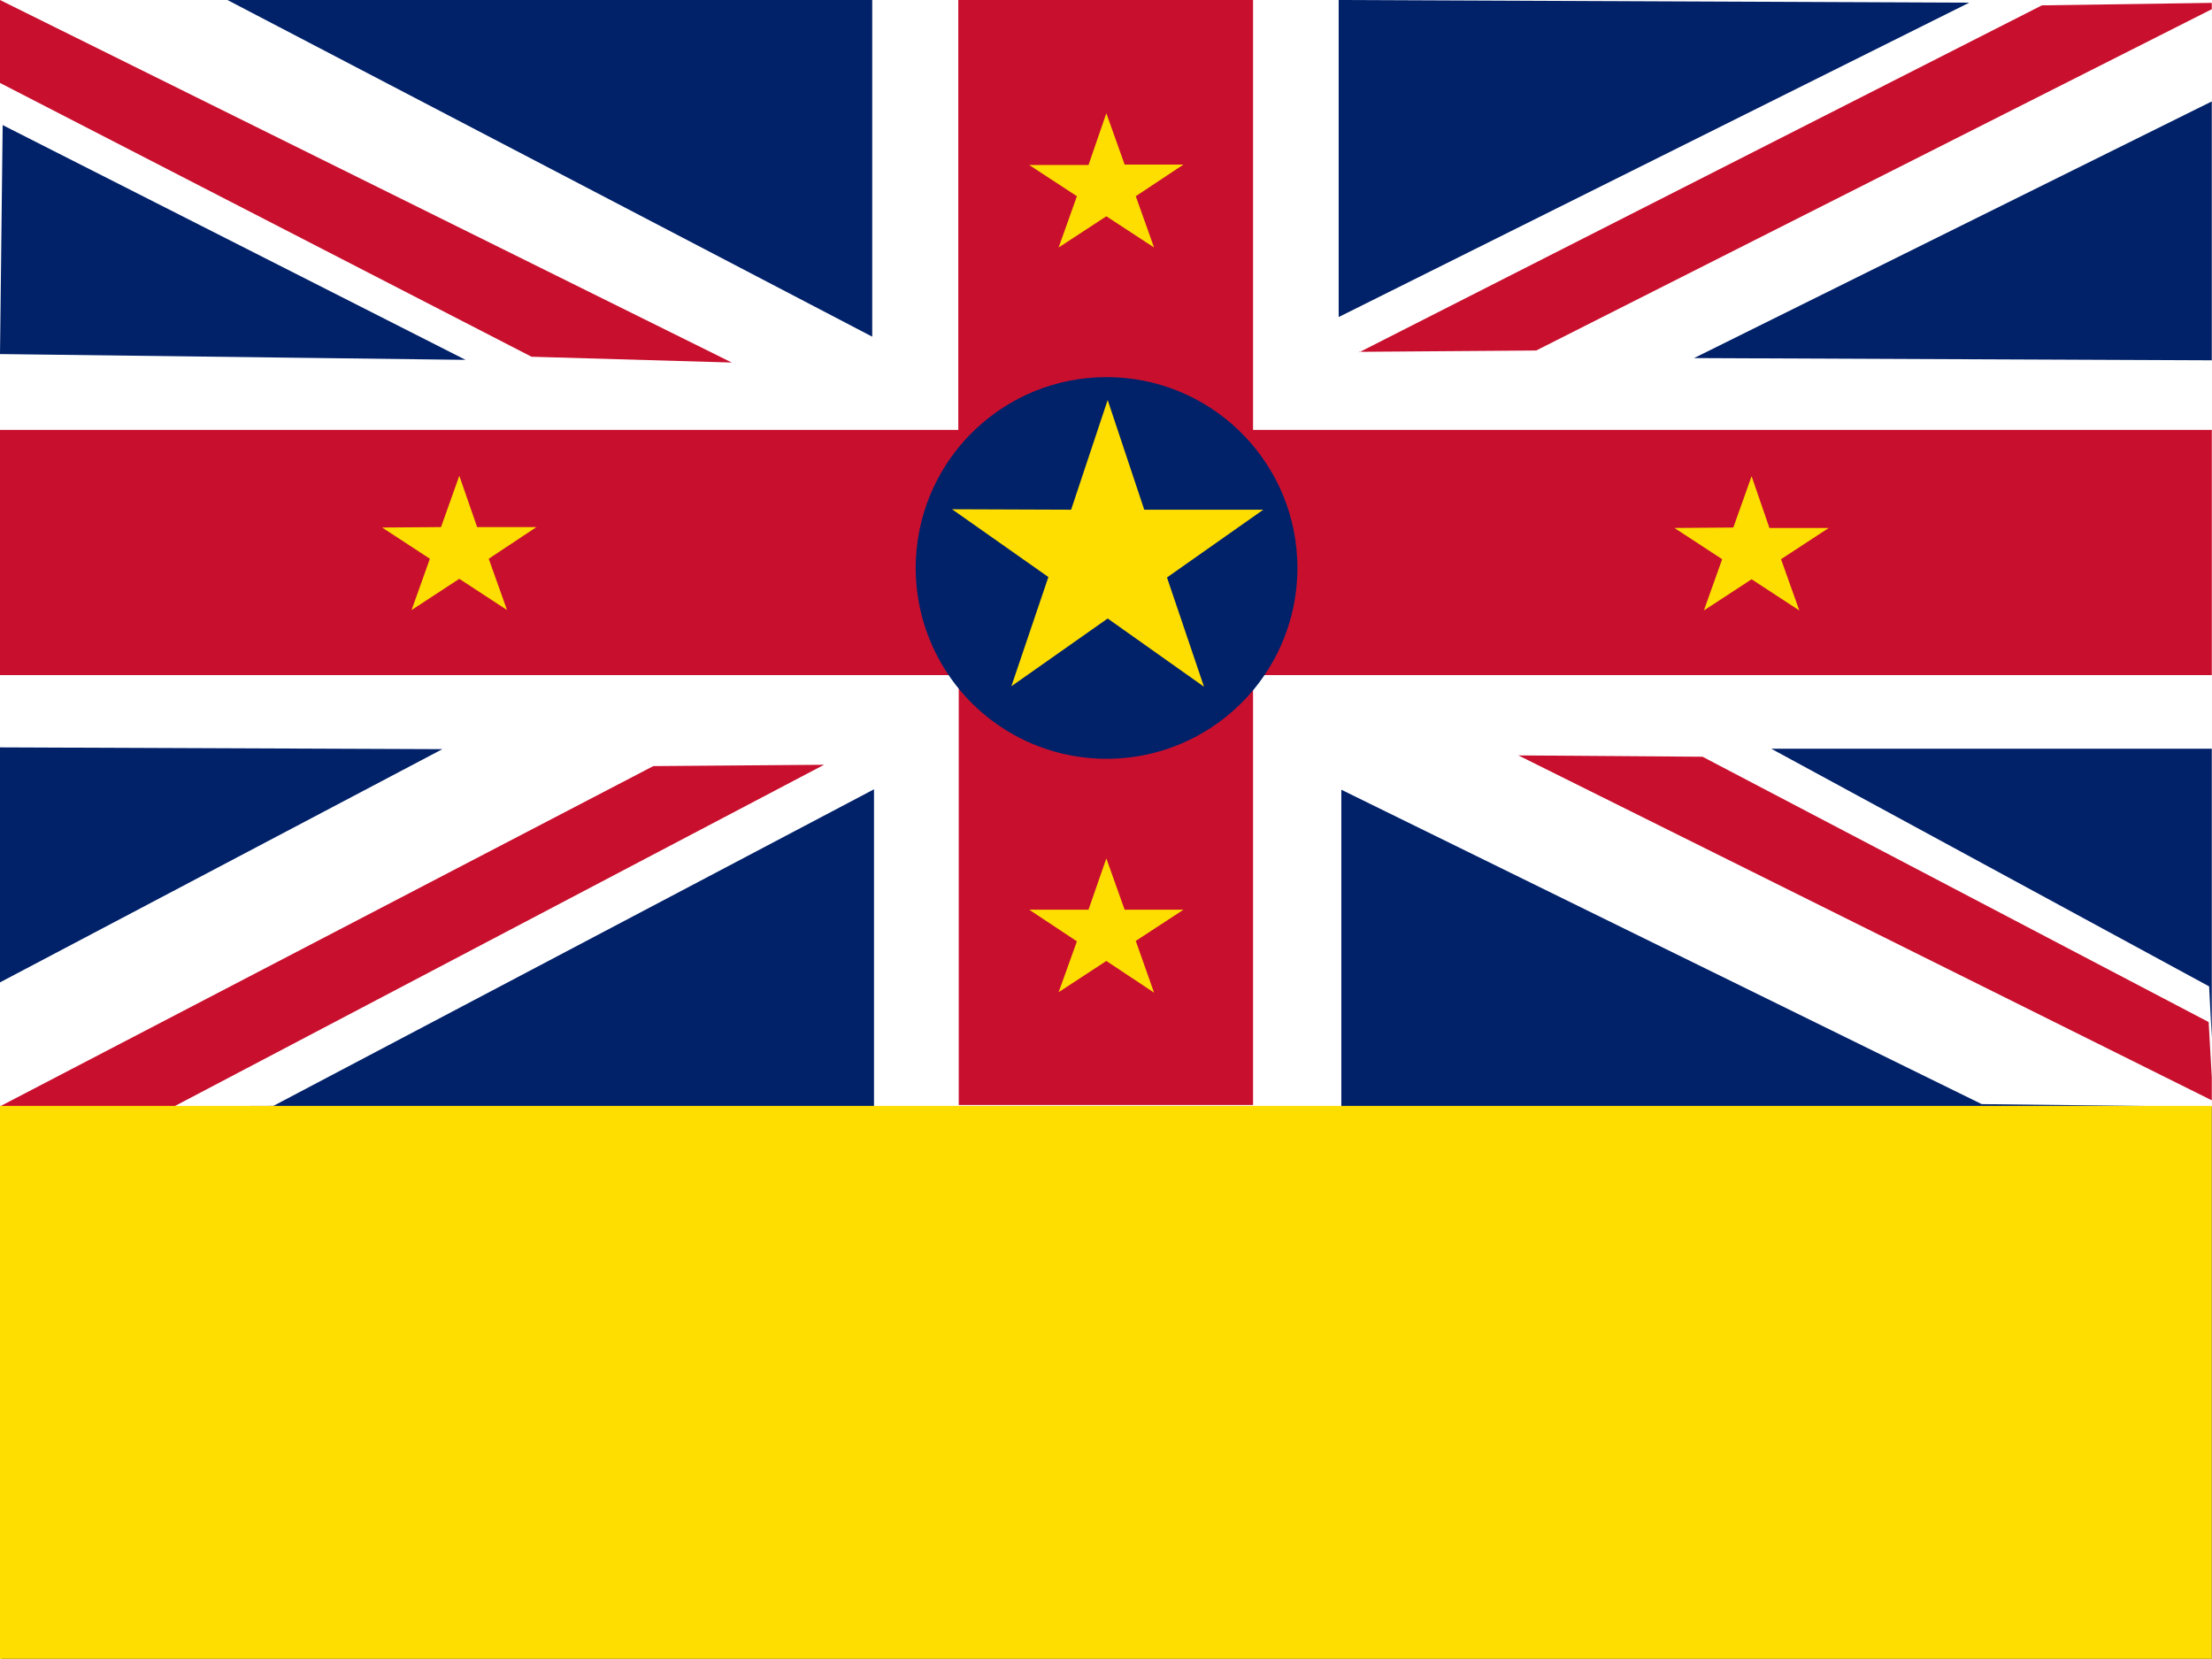
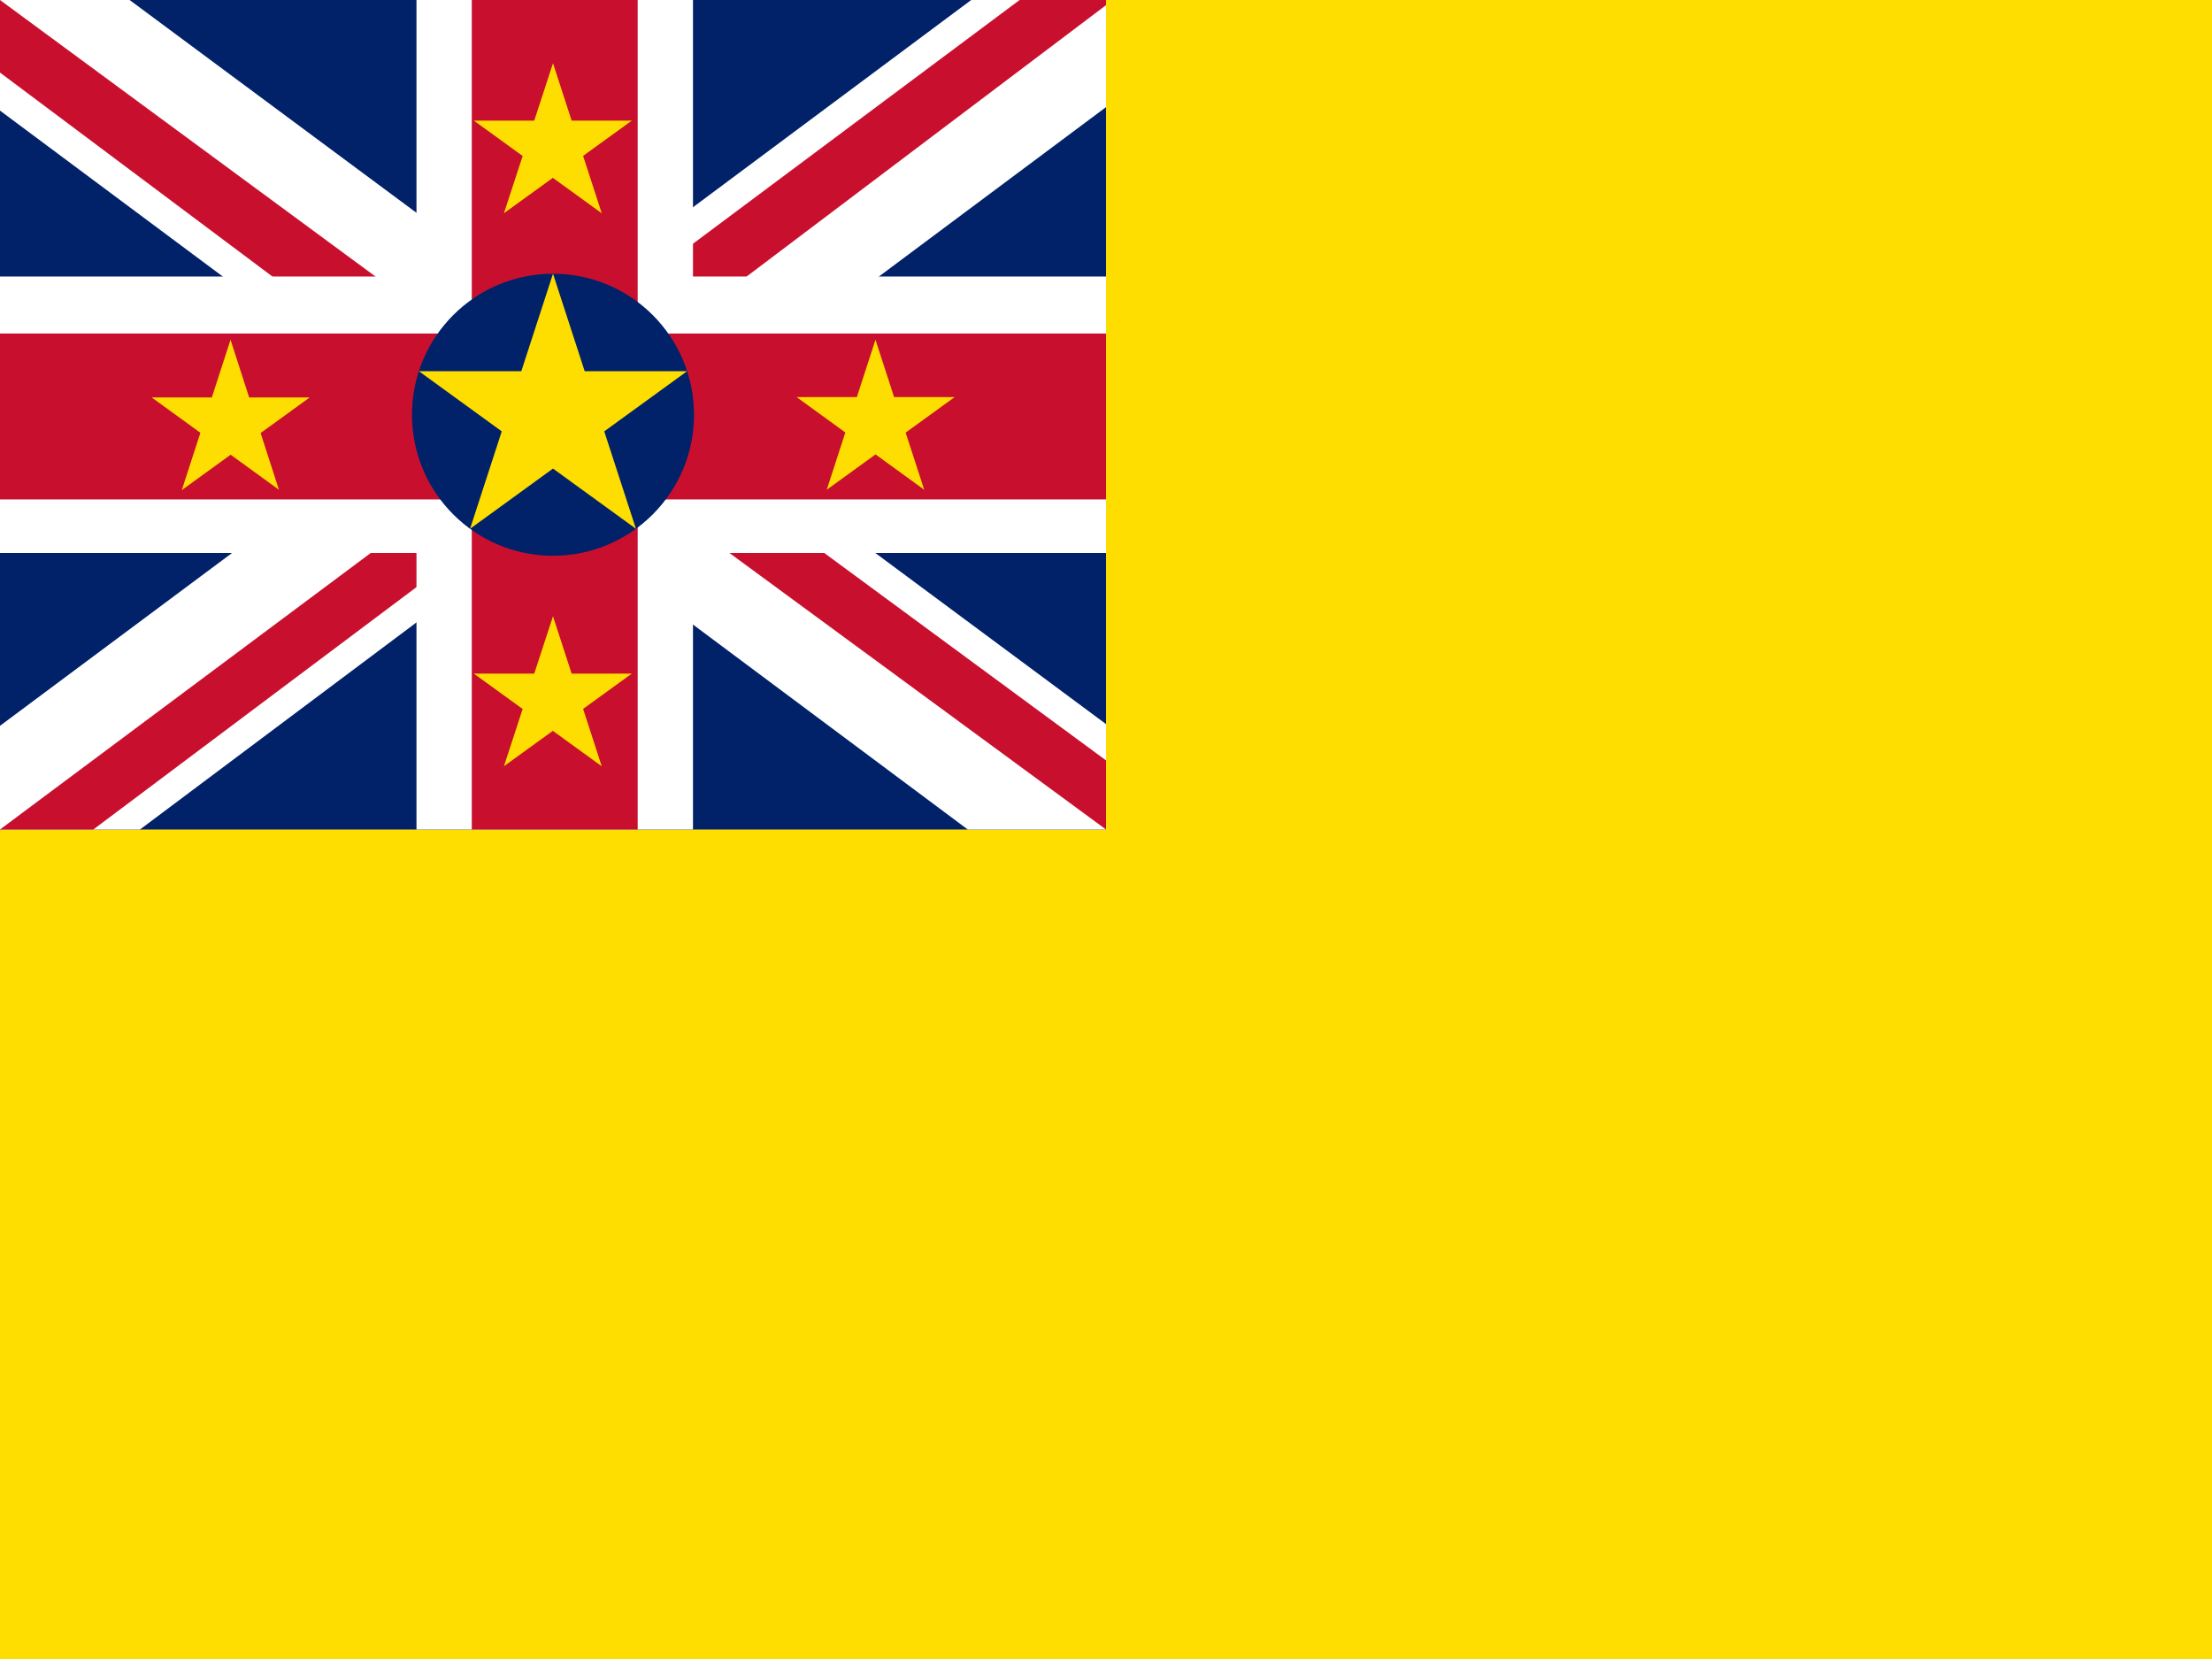
<svg xmlns="http://www.w3.org/2000/svg" id="flag-icons-nu" viewBox="0 0 640 480">
-   <defs>
-     <clipPath id="nu-a">
-       <path fill-opacity=".7" d="M0 0h496v372H0z" />
-     </clipPath>
-   </defs>
-   <g clip-path="url(#nu-a)" transform="scale(1.2902)">
-     <path fill="#fff" fill-rule="evenodd" d="M0 0h499.6v248.1H0z" />
-     <path fill="#c8102e" d="M0 0v18.6L119.2 80l44.9 1.3L0 0z" />
-     <path fill="#012169" d="m51 0 144.6 75.5V0H51z" />
-     <path fill="#c8102e" d="M214.9 0v96.4H0v55h215v96.4h66v-96.4h215v-55H281V0h-66z" />
-     <path fill="#012169" d="M300.2 0v71.1L441.6.6 300.2 0z" />
-     <path fill="#c8102e" d="m304.7 78.9 39.8-.3L498.9.6l-41 .6L304.8 79z" />
-     <path fill="#012169" d="M0 167.5v52.8L99.2 168 0 167.6z" />
-     <path fill="#c8102e" d="m381.9 169.7-41.4-.3 155.8 77.5-1-17.7-113.5-59.5zM38.7 248.3l146.1-76.8-38.3.3L0 248.1" />
-     <path fill="#012169" d="m497.9 21.8-118 58.5 116.4.5v87.1h-99.1l98.2 53.3 1.4 27-52.4-.6-143.6-70.5v71.2H196V177L61.3 248l-60.9.2V496H992V.4L499 0M.6 28 0 79.4l104.4 1.3L.5 28z" />
-     <g fill="#fedd00" fill-rule="evenodd" stroke-width="1pt">
-       <path d="M496 0h496.1v496h-496z" />
-       <path d="M0 248h523.5v248H0z" />
-     </g>
-     <g fill-rule="evenodd">
-       <path fill="#012169" d="M290.9 125.3a42.8 42.8 0 1 1-85.5 0 42.8 42.8 0 0 1 85.5 0z" />
-       <path fill="#fedd00" d="m240.2 114.3 8.2-24.6 8.2 24.6h26.7l-21.6 15.2L270 154l-21.6-15.3-21.6 15.2 8.3-24.5-21.6-15.2zm148.5 4 4.1-11.5 4 11.6h13.3l-10.7 7 4.1 11.5-10.7-7-10.7 7 4.1-11.5-10.7-7zM244.1 204l4-11.5 4.1 11.5h13.2l-10.7 7 4.1 11.6-10.7-7.1-10.7 7 4.1-11.4-10.7-7.1zm0-167 4-11.6 4.1 11.5h13.2L254.7 44l4.1 11.5-10.7-7-10.7 7 4.1-11.5-10.7-7zM98.9 118.2l4.1-11.5 4 11.5h13.3l-10.7 7.1 4.1 11.5-10.7-7-10.7 7 4.1-11.5-10.7-7z" />
-     </g>
-   </g>
+   <path fill="#fedd00" d="M0 0h640v480H0z" />
+   <path fill="#012169" d="M0 0h320v240H0z" />
+   <path fill="#fff" d="m37.5 0 122 90.5L281 0h39v31l-120 89.5 120 89V240h-40l-120-89.5L40.5 240H0v-30l119.5-89L0 32V0z" />
+   <path fill="#c8102e" d="M212 140.5 320 220v20l-135.5-99.5zm-92 10 3 17.5-96 72H0zM320 0v1.5l-124.5 94 1-22L295 0zM0 0l119.5 88h-30L0 21z" />
+   <path fill="#fff" d="M120.5 0v240h80V0zM0 80v80h320V80z" />
+   <path fill="#c8102e" d="M0 96.5v48h320v-48zM136.5 0v240h48V0z" />
+   <circle cx="160" cy="120" r="40.8" fill="#012169" />
+   <path fill="#fedd00" d="m160 79.2 24 73.8-62.8-45.6h77.6L136 153M66.7 98.3l14 43.4L43.9 115h45.7l-37 26.8m200.7-43.5 14.1 43.4-36.9-26.8h45.7l-37 26.8M160 178.3l14.1 43.4-37-26.8h45.7l-37 26.8M160 18.3l14.1 43.4-37-26.8h45.7l-37 26.8" />
</svg>
